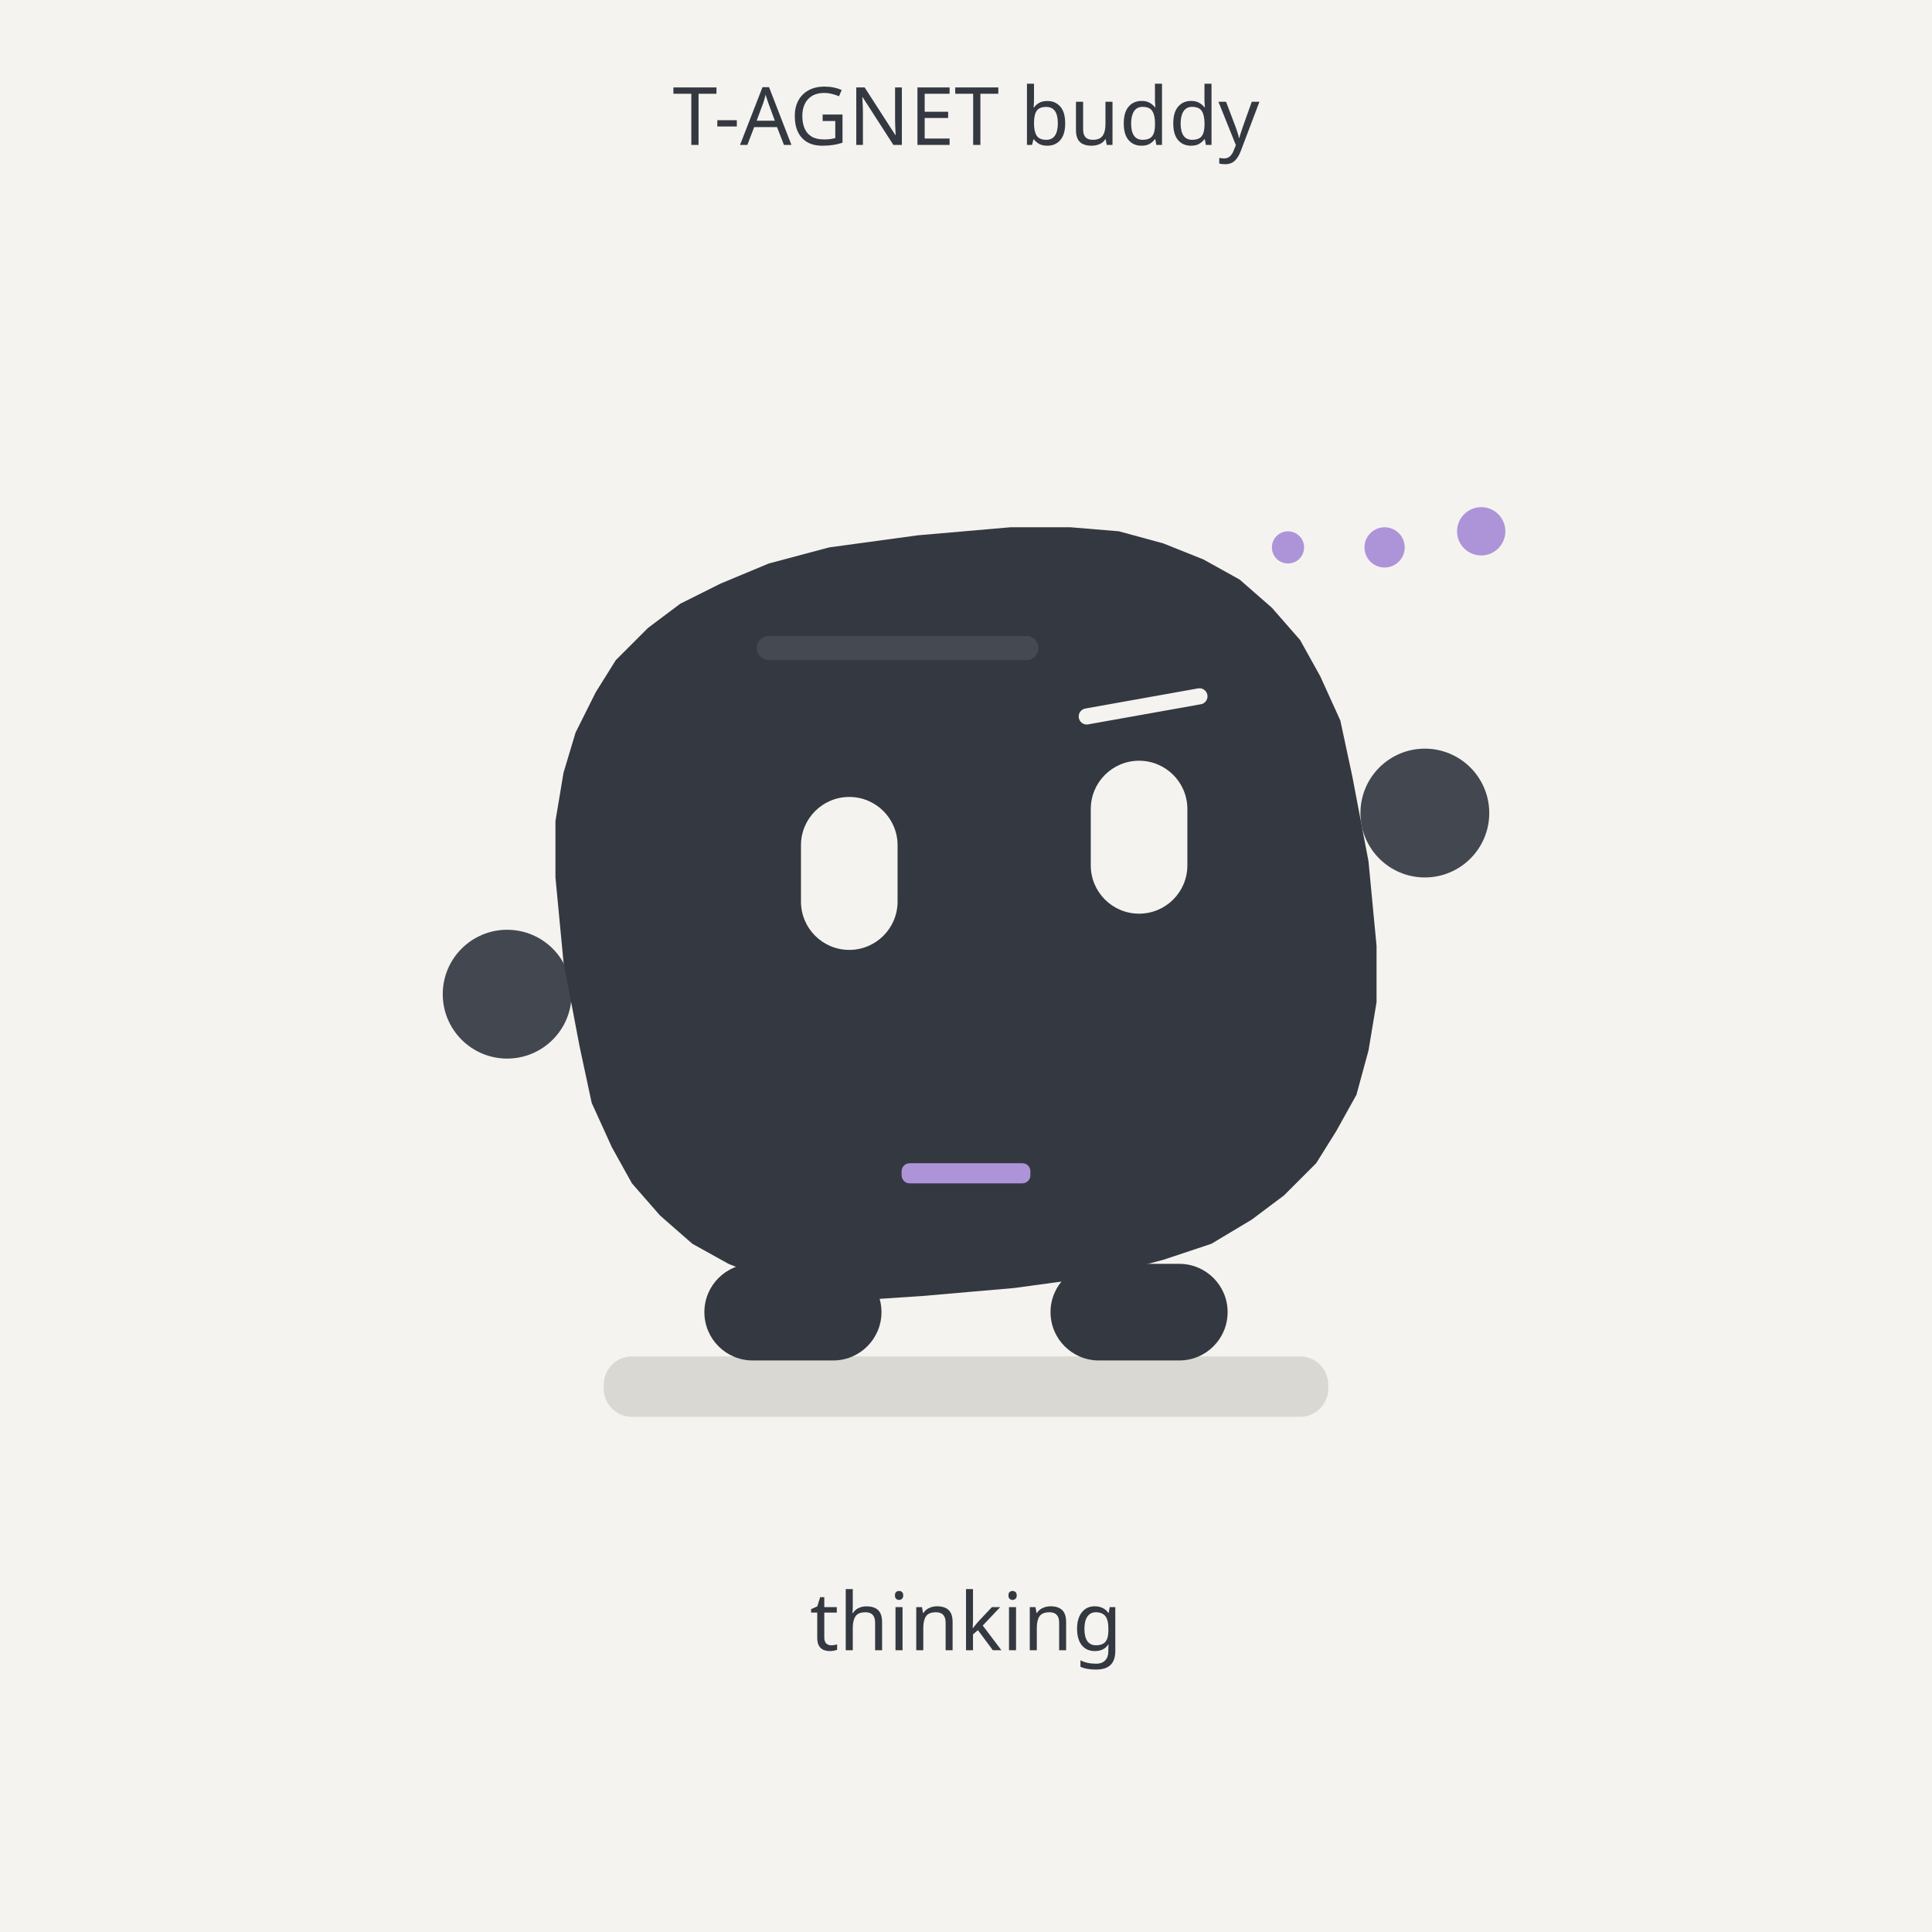
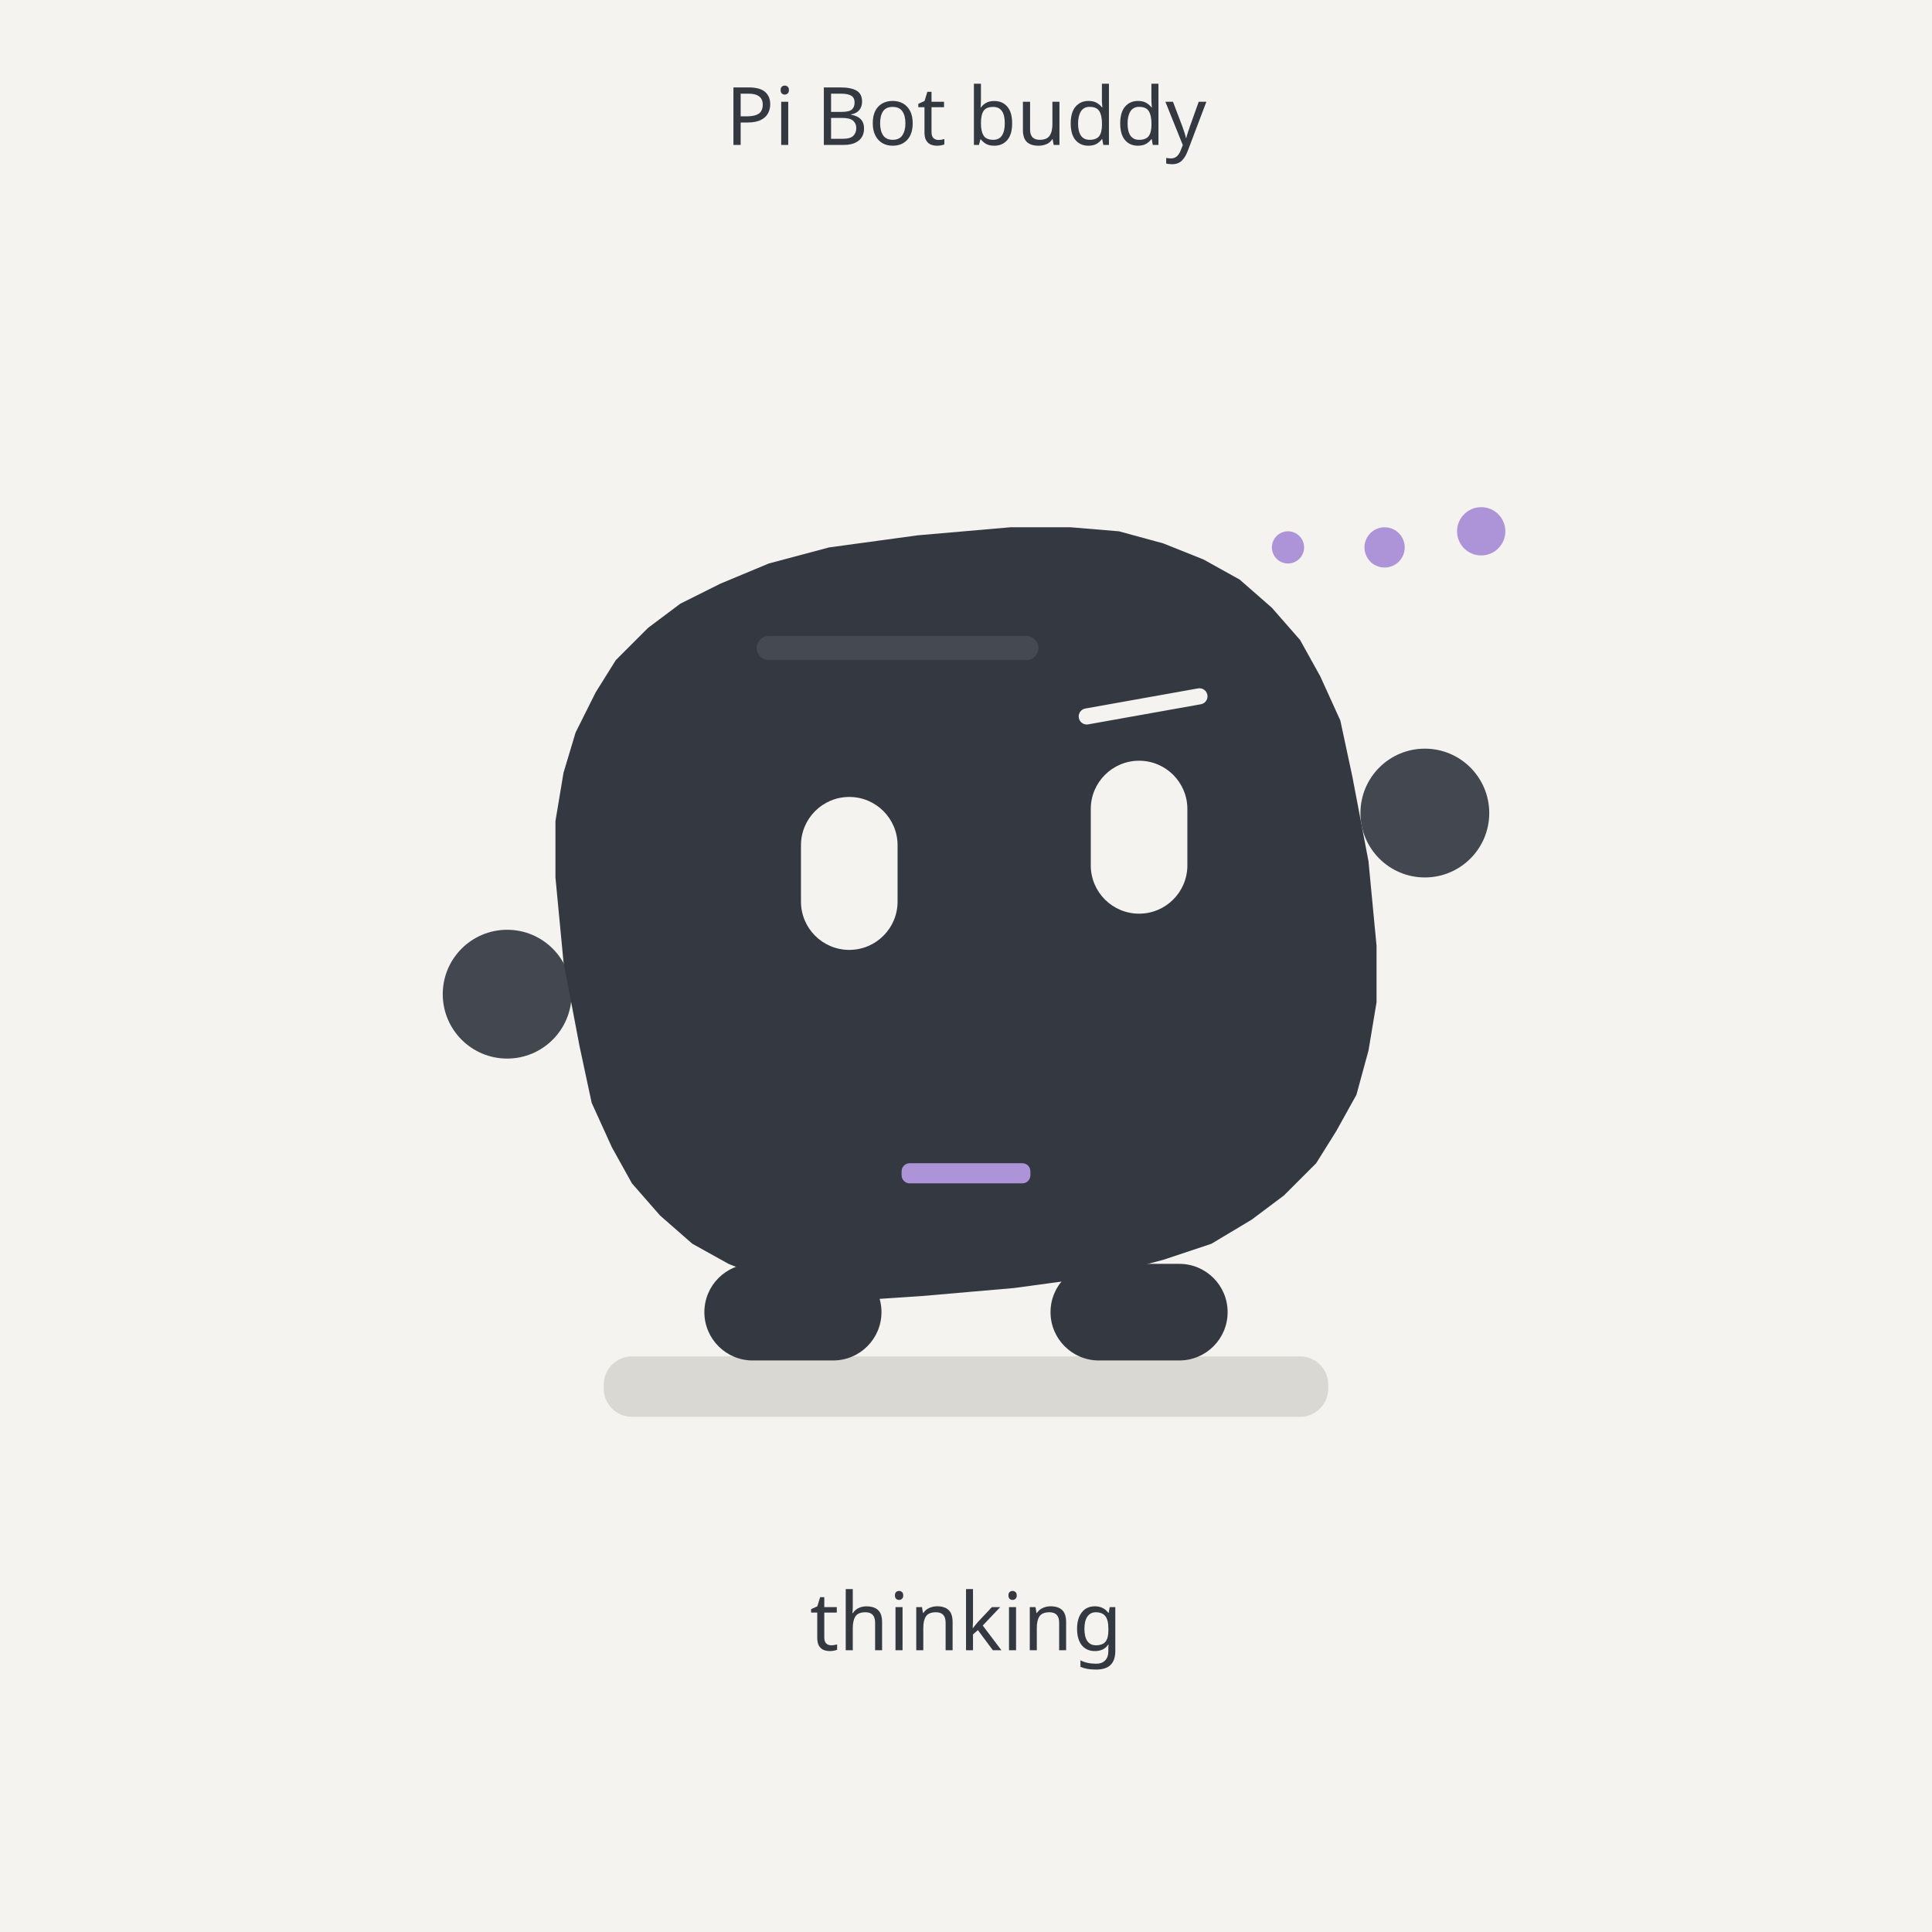
<svg xmlns="http://www.w3.org/2000/svg" width="480" height="480" viewBox="0 0 480 480">
  <rect width="480" height="480" fill="#F5F3EF" />
-   <text x="240" y="36" text-anchor="middle" font-family="sans-serif" font-size="20" fill="#343840">T-AGNET buddy</text>
+   <text x="240" y="36" text-anchor="middle" font-family="sans-serif" font-size="20" fill="#343840">Pi Bot buddy</text>
  <g transform="translate(30 64)">
    <rect x="120" y="273" width="180" height="15" rx="7" fill="#dad8d3" opacity="1" />
    <rect x="145" y="250" width="44" height="24" rx="12" fill="#343840" opacity="1" />
    <rect x="231" y="250" width="44" height="24" rx="12" fill="#343840" opacity="1" />
    <rect x="80" y="167" width="32" height="32" rx="16" fill="#424750" opacity="1" />
    <rect x="308" y="122" width="32" height="32" rx="16" fill="#424750" opacity="1" />
    <polygon fill="#343840" points="310,150 312,171 312,185 310,197 307,208 302,217 297,225 289,233 281,239 271,245 259,249 244,253 222,256 199,258 184,259 172,257 161,254 151,250 142,245 134,238 127,230 122,221 117,210 114,196 110,175 108,154 108,140 110,128 113,118 118,108 123,100 131,92 139,86 149,81 161,76 176,72 198,69 221,67 236,67 248,68 259,71 269,75 278,80 286,87 293,95 298,104 303,115 306,129 " />
    <rect x="158" y="94" width="70" height="6" rx="3" fill="#555a64" opacity="0.51" />
    <rect x="169" y="134" width="24" height="38" rx="12" fill="#f5f3ef" opacity="1" />
    <rect x="241" y="125" width="24" height="38" rx="12" fill="#f5f3ef" opacity="1" />
    <line x1="240" y1="114" x2="268" y2="109" stroke="#f5f3ef" stroke-width="4" stroke-linecap="round" />
    <rect x="194" y="225" width="32" height="5" rx="2" fill="#ad94d8" opacity="1" />
    <rect x="286" y="68" width="8" height="8" rx="4" fill="#ad94d8" opacity="1" />
    <rect x="309" y="67" width="10" height="10" rx="5" fill="#ad94d8" opacity="1" />
    <rect x="332" y="62" width="12" height="12" rx="6" fill="#ad94d8" opacity="1" />
  </g>
  <text x="240" y="410" text-anchor="middle" font-family="sans-serif" font-size="20" fill="#343840">thinking</text>
</svg>
